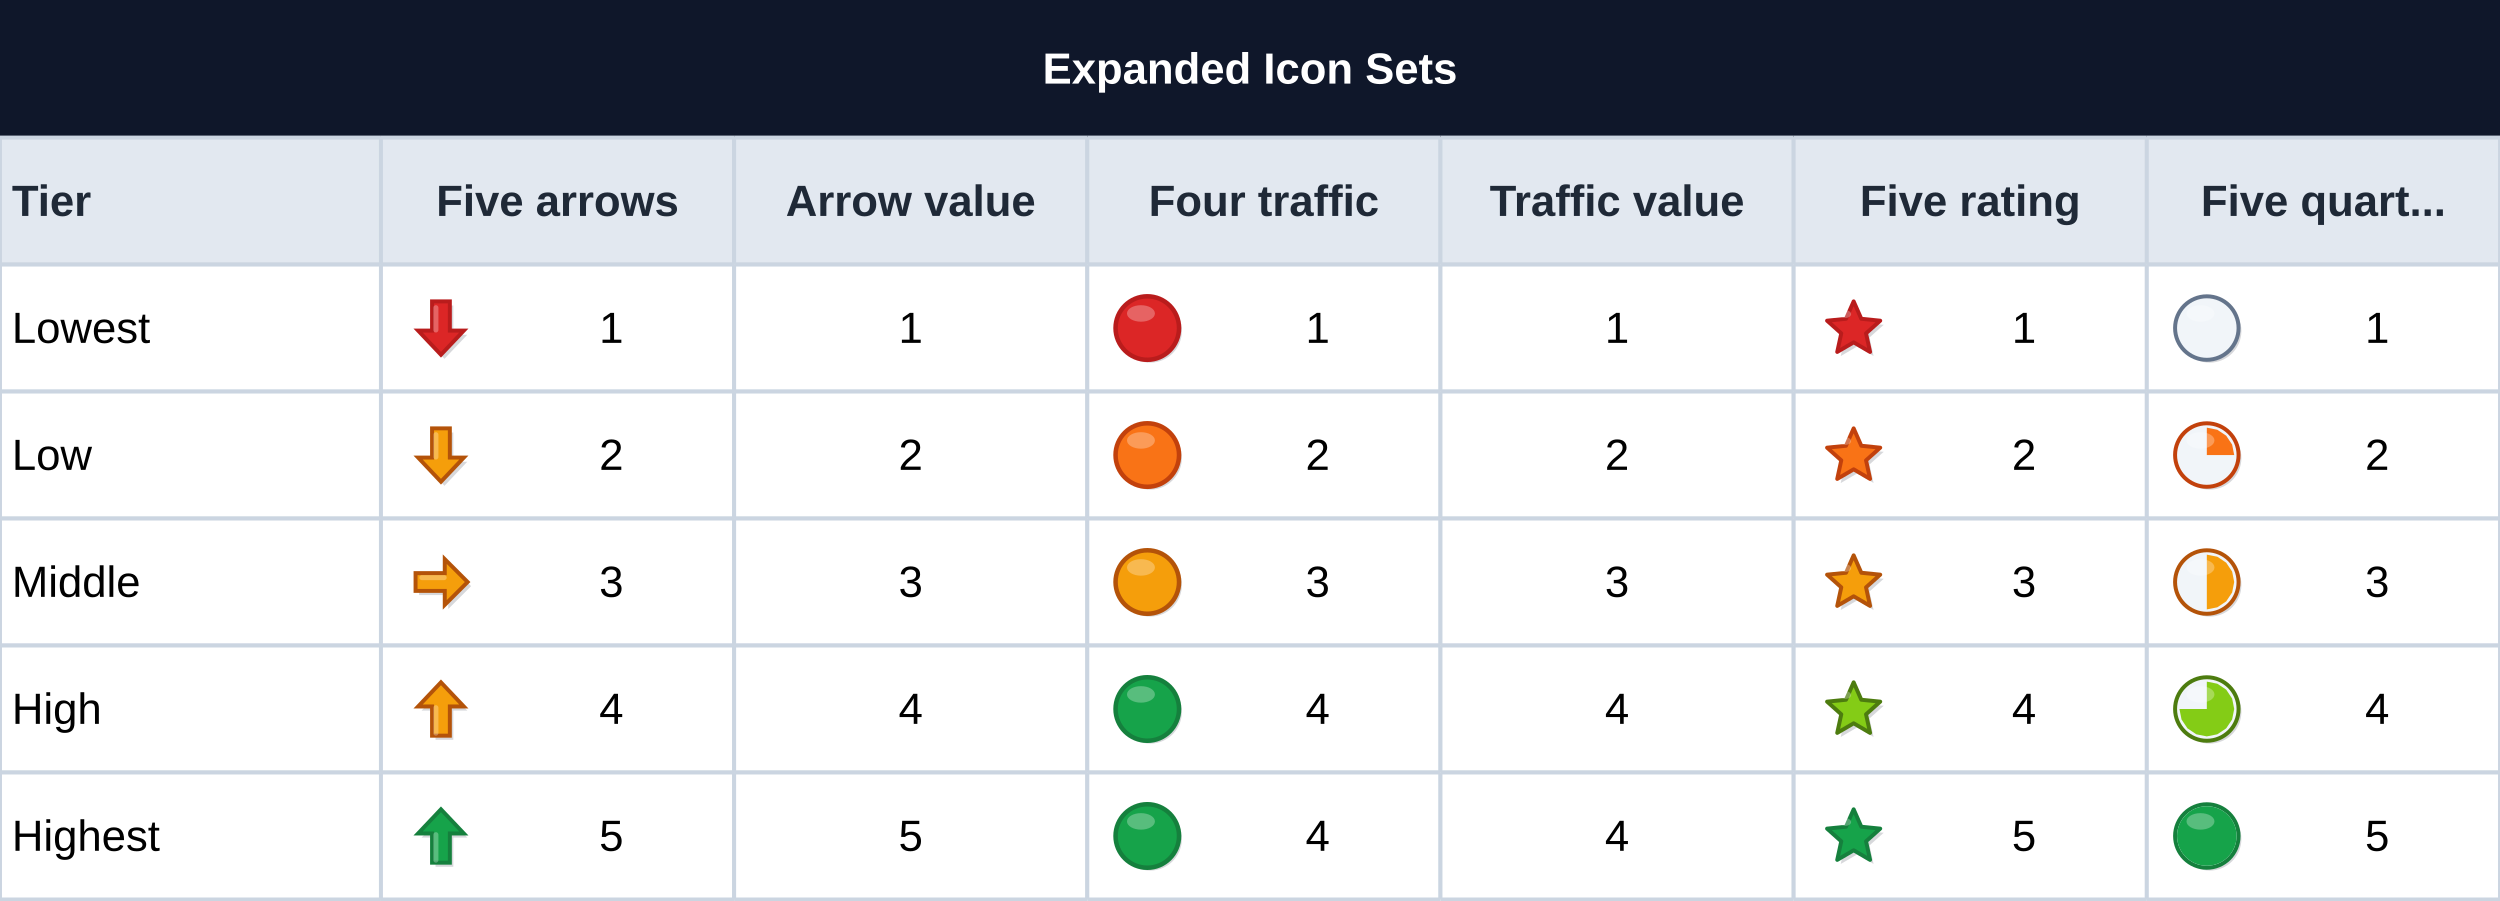
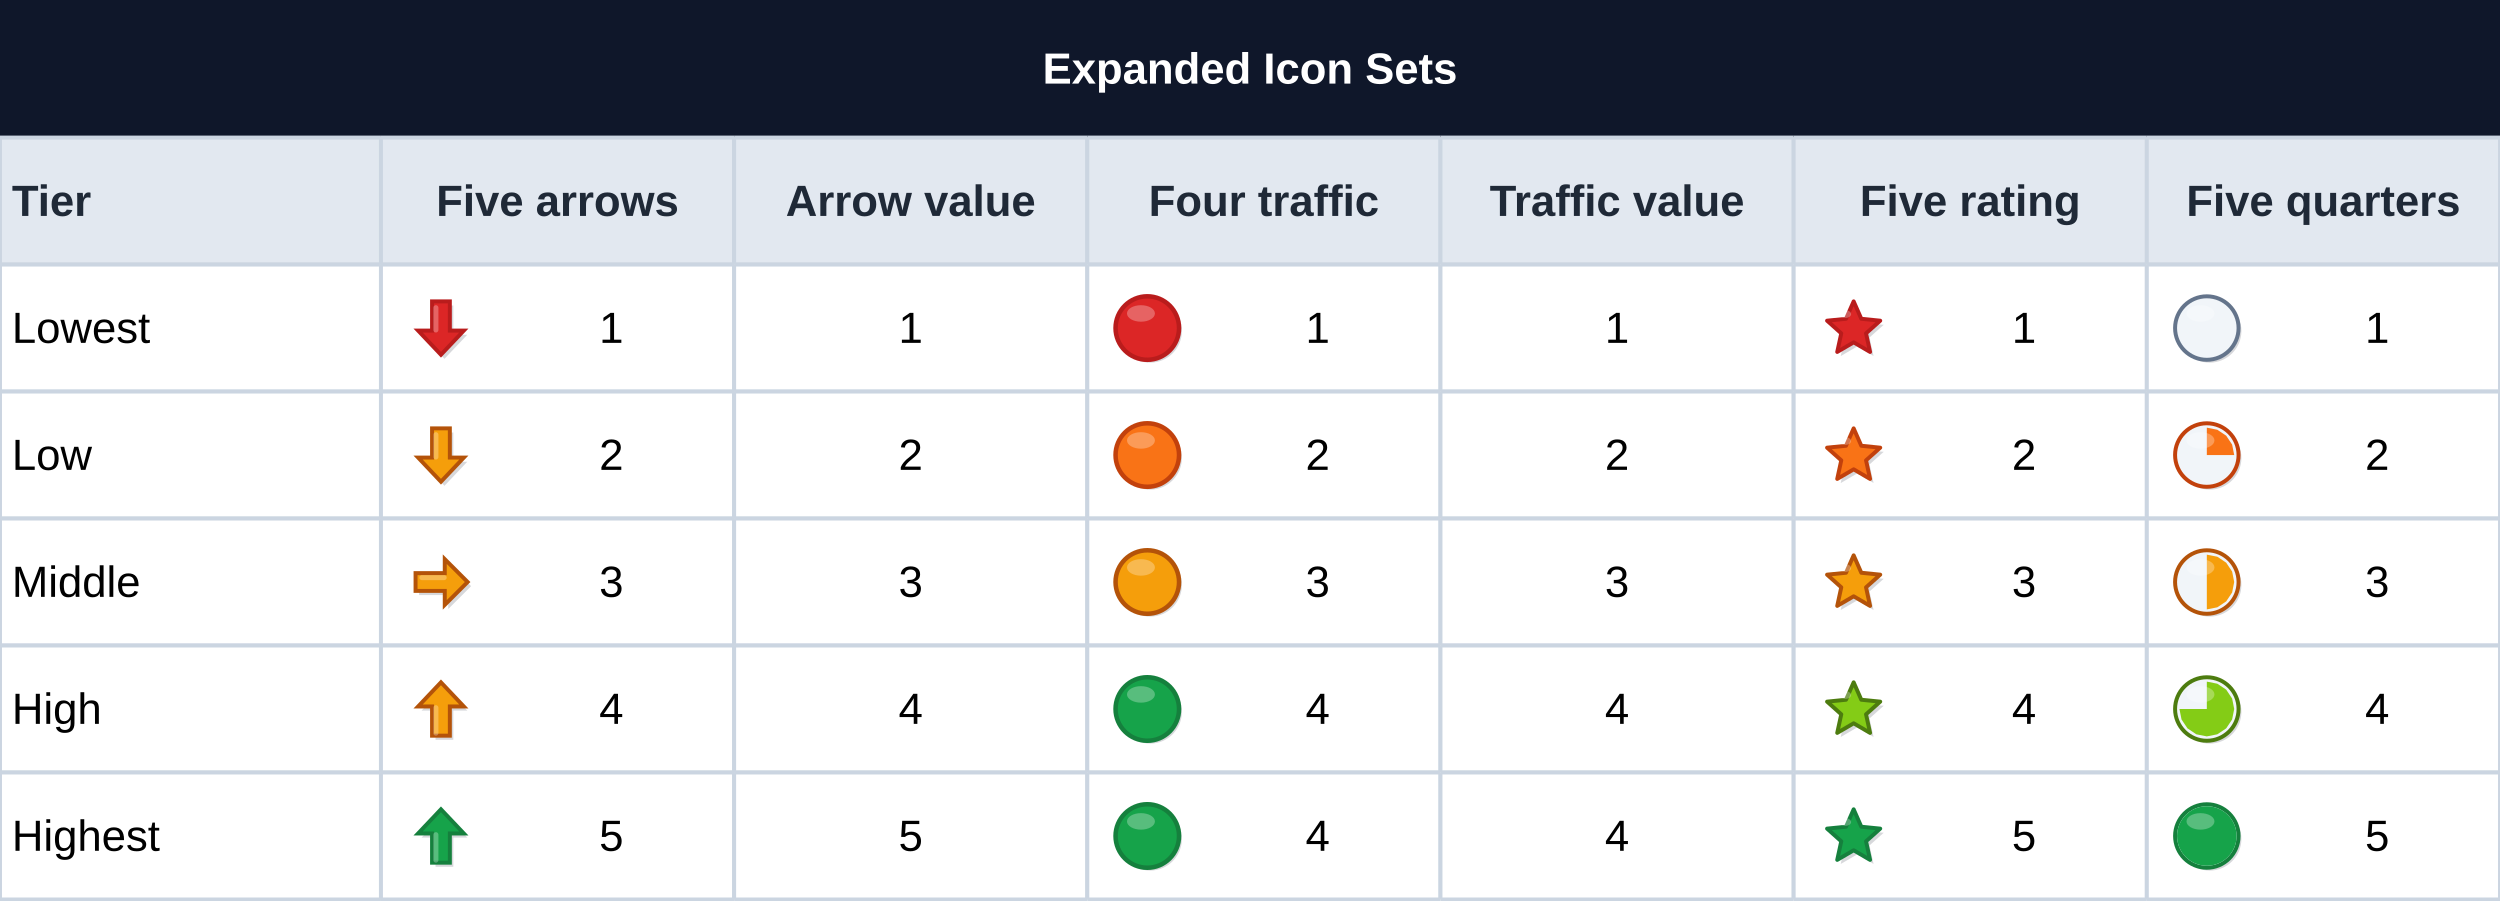
<svg xmlns="http://www.w3.org/2000/svg" width="1260" height="454" viewBox="0 0 1260 454">
  <rect x="0" y="0" width="1260" height="454" fill="#FFFFFF" />
  <rect x="0" y="0" width="1260" height="69.34" fill="#0F172A" />
  <rect x="0" y="69.34" width="192" height="64" fill="#E2E8F0" />
  <line x1="0" y1="69.34" x2="192" y2="69.34" stroke="#CBD5E1" stroke-width="2" />
  <line x1="192" y1="69.34" x2="192" y2="133.34" stroke="#CBD5E1" stroke-width="2" />
  <line x1="0" y1="133.34" x2="192" y2="133.34" stroke="#CBD5E1" stroke-width="2" />
  <line x1="0" y1="69.34" x2="0" y2="133.34" stroke="#CBD5E1" stroke-width="2" />
  <rect x="192" y="69.34" width="178" height="64" fill="#E2E8F0" />
  <line x1="192" y1="69.34" x2="370" y2="69.34" stroke="#CBD5E1" stroke-width="2" />
  <line x1="370" y1="69.34" x2="370" y2="133.34" stroke="#CBD5E1" stroke-width="2" />
  <line x1="192" y1="133.34" x2="370" y2="133.34" stroke="#CBD5E1" stroke-width="2" />
  <line x1="192" y1="69.34" x2="192" y2="133.34" stroke="#CBD5E1" stroke-width="2" />
  <rect x="370" y="69.34" width="178" height="64" fill="#E2E8F0" />
  <line x1="370" y1="69.34" x2="548" y2="69.34" stroke="#CBD5E1" stroke-width="2" />
  <line x1="548" y1="69.34" x2="548" y2="133.34" stroke="#CBD5E1" stroke-width="2" />
  <line x1="370" y1="133.34" x2="548" y2="133.34" stroke="#CBD5E1" stroke-width="2" />
  <line x1="370" y1="69.34" x2="370" y2="133.34" stroke="#CBD5E1" stroke-width="2" />
  <rect x="548" y="69.34" width="178" height="64" fill="#E2E8F0" />
  <line x1="548" y1="69.34" x2="726" y2="69.34" stroke="#CBD5E1" stroke-width="2" />
  <line x1="726" y1="69.34" x2="726" y2="133.34" stroke="#CBD5E1" stroke-width="2" />
  <line x1="548" y1="133.34" x2="726" y2="133.34" stroke="#CBD5E1" stroke-width="2" />
  <line x1="548" y1="69.34" x2="548" y2="133.34" stroke="#CBD5E1" stroke-width="2" />
  <rect x="726" y="69.34" width="178" height="64" fill="#E2E8F0" />
  <line x1="726" y1="69.34" x2="904" y2="69.34" stroke="#CBD5E1" stroke-width="2" />
  <line x1="904" y1="69.34" x2="904" y2="133.34" stroke="#CBD5E1" stroke-width="2" />
  <line x1="726" y1="133.34" x2="904" y2="133.34" stroke="#CBD5E1" stroke-width="2" />
  <line x1="726" y1="69.34" x2="726" y2="133.34" stroke="#CBD5E1" stroke-width="2" />
  <rect x="904" y="69.34" width="178" height="64" fill="#E2E8F0" />
  <line x1="904" y1="69.34" x2="1082" y2="69.34" stroke="#CBD5E1" stroke-width="2" />
  <line x1="1082" y1="69.34" x2="1082" y2="133.34" stroke="#CBD5E1" stroke-width="2" />
  <line x1="904" y1="133.34" x2="1082" y2="133.34" stroke="#CBD5E1" stroke-width="2" />
  <line x1="904" y1="69.34" x2="904" y2="133.34" stroke="#CBD5E1" stroke-width="2" />
  <rect x="1082" y="69.34" width="178" height="64" fill="#E2E8F0" />
  <line x1="1082" y1="69.34" x2="1260" y2="69.34" stroke="#CBD5E1" stroke-width="2" />
  <line x1="1260" y1="69.34" x2="1260" y2="133.34" stroke="#CBD5E1" stroke-width="2" />
  <line x1="1082" y1="133.34" x2="1260" y2="133.34" stroke="#CBD5E1" stroke-width="2" />
  <line x1="1082" y1="69.34" x2="1082" y2="133.34" stroke="#CBD5E1" stroke-width="2" />
  <rect x="0" y="133.34" width="192" height="64" fill="#FFFFFF" />
  <line x1="0" y1="133.34" x2="192" y2="133.34" stroke="#CBD5E1" stroke-width="2" />
  <line x1="192" y1="133.34" x2="192" y2="197.34" stroke="#CBD5E1" stroke-width="2" />
  <line x1="0" y1="197.34" x2="192" y2="197.34" stroke="#CBD5E1" stroke-width="2" />
  <line x1="0" y1="133.34" x2="0" y2="197.34" stroke="#CBD5E1" stroke-width="2" />
  <rect x="192" y="133.34" width="178" height="64" fill="#FFFFFF" />
  <line x1="192" y1="133.34" x2="370" y2="133.34" stroke="#CBD5E1" stroke-width="2" />
  <line x1="370" y1="133.34" x2="370" y2="197.34" stroke="#CBD5E1" stroke-width="2" />
  <line x1="192" y1="197.34" x2="370" y2="197.34" stroke="#CBD5E1" stroke-width="2" />
  <line x1="192" y1="133.34" x2="192" y2="197.34" stroke="#CBD5E1" stroke-width="2" />
  <rect x="370" y="133.34" width="178" height="64" fill="#FFFFFF" />
  <line x1="370" y1="133.34" x2="548" y2="133.34" stroke="#CBD5E1" stroke-width="2" />
  <line x1="548" y1="133.34" x2="548" y2="197.34" stroke="#CBD5E1" stroke-width="2" />
  <line x1="370" y1="197.34" x2="548" y2="197.34" stroke="#CBD5E1" stroke-width="2" />
  <line x1="370" y1="133.34" x2="370" y2="197.34" stroke="#CBD5E1" stroke-width="2" />
  <rect x="548" y="133.34" width="178" height="64" fill="#FFFFFF" />
  <line x1="548" y1="133.34" x2="726" y2="133.34" stroke="#CBD5E1" stroke-width="2" />
  <line x1="726" y1="133.34" x2="726" y2="197.34" stroke="#CBD5E1" stroke-width="2" />
  <line x1="548" y1="197.34" x2="726" y2="197.34" stroke="#CBD5E1" stroke-width="2" />
  <line x1="548" y1="133.34" x2="548" y2="197.34" stroke="#CBD5E1" stroke-width="2" />
  <rect x="726" y="133.34" width="178" height="64" fill="#FFFFFF" />
  <line x1="726" y1="133.34" x2="904" y2="133.34" stroke="#CBD5E1" stroke-width="2" />
  <line x1="904" y1="133.34" x2="904" y2="197.34" stroke="#CBD5E1" stroke-width="2" />
  <line x1="726" y1="197.34" x2="904" y2="197.34" stroke="#CBD5E1" stroke-width="2" />
  <line x1="726" y1="133.34" x2="726" y2="197.34" stroke="#CBD5E1" stroke-width="2" />
  <rect x="904" y="133.34" width="178" height="64" fill="#FFFFFF" />
  <line x1="904" y1="133.34" x2="1082" y2="133.34" stroke="#CBD5E1" stroke-width="2" />
  <line x1="1082" y1="133.34" x2="1082" y2="197.34" stroke="#CBD5E1" stroke-width="2" />
  <line x1="904" y1="197.34" x2="1082" y2="197.34" stroke="#CBD5E1" stroke-width="2" />
  <line x1="904" y1="133.34" x2="904" y2="197.34" stroke="#CBD5E1" stroke-width="2" />
  <rect x="1082" y="133.34" width="178" height="64" fill="#FFFFFF" />
  <line x1="1082" y1="133.34" x2="1260" y2="133.34" stroke="#CBD5E1" stroke-width="2" />
  <line x1="1260" y1="133.34" x2="1260" y2="197.34" stroke="#CBD5E1" stroke-width="2" />
  <line x1="1082" y1="197.34" x2="1260" y2="197.34" stroke="#CBD5E1" stroke-width="2" />
  <line x1="1082" y1="133.34" x2="1082" y2="197.34" stroke="#CBD5E1" stroke-width="2" />
  <rect x="0" y="197.34" width="192" height="64" fill="#FFFFFF" />
  <line x1="0" y1="197.34" x2="192" y2="197.34" stroke="#CBD5E1" stroke-width="2" />
  <line x1="192" y1="197.34" x2="192" y2="261.34" stroke="#CBD5E1" stroke-width="2" />
  <line x1="0" y1="261.34" x2="192" y2="261.34" stroke="#CBD5E1" stroke-width="2" />
  <line x1="0" y1="197.34" x2="0" y2="261.34" stroke="#CBD5E1" stroke-width="2" />
  <rect x="192" y="197.34" width="178" height="64" fill="#FFFFFF" />
  <line x1="192" y1="197.34" x2="370" y2="197.34" stroke="#CBD5E1" stroke-width="2" />
  <line x1="370" y1="197.34" x2="370" y2="261.34" stroke="#CBD5E1" stroke-width="2" />
  <line x1="192" y1="261.34" x2="370" y2="261.34" stroke="#CBD5E1" stroke-width="2" />
  <line x1="192" y1="197.34" x2="192" y2="261.34" stroke="#CBD5E1" stroke-width="2" />
  <rect x="370" y="197.34" width="178" height="64" fill="#FFFFFF" />
  <line x1="370" y1="197.34" x2="548" y2="197.34" stroke="#CBD5E1" stroke-width="2" />
  <line x1="548" y1="197.34" x2="548" y2="261.34" stroke="#CBD5E1" stroke-width="2" />
  <line x1="370" y1="261.34" x2="548" y2="261.34" stroke="#CBD5E1" stroke-width="2" />
  <line x1="370" y1="197.34" x2="370" y2="261.34" stroke="#CBD5E1" stroke-width="2" />
  <rect x="548" y="197.34" width="178" height="64" fill="#FFFFFF" />
  <line x1="548" y1="197.34" x2="726" y2="197.34" stroke="#CBD5E1" stroke-width="2" />
  <line x1="726" y1="197.34" x2="726" y2="261.34" stroke="#CBD5E1" stroke-width="2" />
  <line x1="548" y1="261.34" x2="726" y2="261.34" stroke="#CBD5E1" stroke-width="2" />
  <line x1="548" y1="197.34" x2="548" y2="261.34" stroke="#CBD5E1" stroke-width="2" />
  <rect x="726" y="197.34" width="178" height="64" fill="#FFFFFF" />
  <line x1="726" y1="197.34" x2="904" y2="197.34" stroke="#CBD5E1" stroke-width="2" />
  <line x1="904" y1="197.34" x2="904" y2="261.34" stroke="#CBD5E1" stroke-width="2" />
  <line x1="726" y1="261.34" x2="904" y2="261.34" stroke="#CBD5E1" stroke-width="2" />
  <line x1="726" y1="197.34" x2="726" y2="261.34" stroke="#CBD5E1" stroke-width="2" />
  <rect x="904" y="197.34" width="178" height="64" fill="#FFFFFF" />
  <line x1="904" y1="197.34" x2="1082" y2="197.34" stroke="#CBD5E1" stroke-width="2" />
  <line x1="1082" y1="197.34" x2="1082" y2="261.34" stroke="#CBD5E1" stroke-width="2" />
  <line x1="904" y1="261.34" x2="1082" y2="261.34" stroke="#CBD5E1" stroke-width="2" />
  <line x1="904" y1="197.34" x2="904" y2="261.34" stroke="#CBD5E1" stroke-width="2" />
  <rect x="1082" y="197.34" width="178" height="64" fill="#FFFFFF" />
  <line x1="1082" y1="197.34" x2="1260" y2="197.34" stroke="#CBD5E1" stroke-width="2" />
  <line x1="1260" y1="197.34" x2="1260" y2="261.34" stroke="#CBD5E1" stroke-width="2" />
  <line x1="1082" y1="261.34" x2="1260" y2="261.34" stroke="#CBD5E1" stroke-width="2" />
  <line x1="1082" y1="197.34" x2="1082" y2="261.34" stroke="#CBD5E1" stroke-width="2" />
  <rect x="0" y="261.34" width="192" height="64" fill="#FFFFFF" />
  <line x1="0" y1="261.34" x2="192" y2="261.34" stroke="#CBD5E1" stroke-width="2" />
  <line x1="192" y1="261.34" x2="192" y2="325.34" stroke="#CBD5E1" stroke-width="2" />
  <line x1="0" y1="325.34" x2="192" y2="325.34" stroke="#CBD5E1" stroke-width="2" />
  <line x1="0" y1="261.34" x2="0" y2="325.34" stroke="#CBD5E1" stroke-width="2" />
  <rect x="192" y="261.34" width="178" height="64" fill="#FFFFFF" />
  <line x1="192" y1="261.34" x2="370" y2="261.34" stroke="#CBD5E1" stroke-width="2" />
  <line x1="370" y1="261.34" x2="370" y2="325.34" stroke="#CBD5E1" stroke-width="2" />
  <line x1="192" y1="325.34" x2="370" y2="325.34" stroke="#CBD5E1" stroke-width="2" />
  <line x1="192" y1="261.34" x2="192" y2="325.34" stroke="#CBD5E1" stroke-width="2" />
  <rect x="370" y="261.34" width="178" height="64" fill="#FFFFFF" />
  <line x1="370" y1="261.34" x2="548" y2="261.34" stroke="#CBD5E1" stroke-width="2" />
  <line x1="548" y1="261.34" x2="548" y2="325.34" stroke="#CBD5E1" stroke-width="2" />
  <line x1="370" y1="325.34" x2="548" y2="325.34" stroke="#CBD5E1" stroke-width="2" />
  <line x1="370" y1="261.34" x2="370" y2="325.34" stroke="#CBD5E1" stroke-width="2" />
  <rect x="548" y="261.34" width="178" height="64" fill="#FFFFFF" />
  <line x1="548" y1="261.34" x2="726" y2="261.34" stroke="#CBD5E1" stroke-width="2" />
  <line x1="726" y1="261.34" x2="726" y2="325.34" stroke="#CBD5E1" stroke-width="2" />
  <line x1="548" y1="325.34" x2="726" y2="325.34" stroke="#CBD5E1" stroke-width="2" />
  <line x1="548" y1="261.34" x2="548" y2="325.34" stroke="#CBD5E1" stroke-width="2" />
  <rect x="726" y="261.34" width="178" height="64" fill="#FFFFFF" />
  <line x1="726" y1="261.34" x2="904" y2="261.34" stroke="#CBD5E1" stroke-width="2" />
  <line x1="904" y1="261.34" x2="904" y2="325.34" stroke="#CBD5E1" stroke-width="2" />
  <line x1="726" y1="325.34" x2="904" y2="325.34" stroke="#CBD5E1" stroke-width="2" />
  <line x1="726" y1="261.34" x2="726" y2="325.34" stroke="#CBD5E1" stroke-width="2" />
  <rect x="904" y="261.34" width="178" height="64" fill="#FFFFFF" />
  <line x1="904" y1="261.34" x2="1082" y2="261.34" stroke="#CBD5E1" stroke-width="2" />
  <line x1="1082" y1="261.34" x2="1082" y2="325.34" stroke="#CBD5E1" stroke-width="2" />
  <line x1="904" y1="325.34" x2="1082" y2="325.34" stroke="#CBD5E1" stroke-width="2" />
  <line x1="904" y1="261.34" x2="904" y2="325.34" stroke="#CBD5E1" stroke-width="2" />
  <rect x="1082" y="261.34" width="178" height="64" fill="#FFFFFF" />
  <line x1="1082" y1="261.34" x2="1260" y2="261.34" stroke="#CBD5E1" stroke-width="2" />
  <line x1="1260" y1="261.34" x2="1260" y2="325.34" stroke="#CBD5E1" stroke-width="2" />
  <line x1="1082" y1="325.34" x2="1260" y2="325.34" stroke="#CBD5E1" stroke-width="2" />
  <line x1="1082" y1="261.34" x2="1082" y2="325.34" stroke="#CBD5E1" stroke-width="2" />
  <rect x="0" y="325.34" width="192" height="64" fill="#FFFFFF" />
  <line x1="0" y1="325.34" x2="192" y2="325.34" stroke="#CBD5E1" stroke-width="2" />
  <line x1="192" y1="325.34" x2="192" y2="389.34" stroke="#CBD5E1" stroke-width="2" />
  <line x1="0" y1="389.34" x2="192" y2="389.34" stroke="#CBD5E1" stroke-width="2" />
  <line x1="0" y1="325.34" x2="0" y2="389.34" stroke="#CBD5E1" stroke-width="2" />
  <rect x="192" y="325.34" width="178" height="64" fill="#FFFFFF" />
  <line x1="192" y1="325.34" x2="370" y2="325.34" stroke="#CBD5E1" stroke-width="2" />
  <line x1="370" y1="325.34" x2="370" y2="389.34" stroke="#CBD5E1" stroke-width="2" />
  <line x1="192" y1="389.34" x2="370" y2="389.34" stroke="#CBD5E1" stroke-width="2" />
  <line x1="192" y1="325.34" x2="192" y2="389.34" stroke="#CBD5E1" stroke-width="2" />
  <rect x="370" y="325.34" width="178" height="64" fill="#FFFFFF" />
  <line x1="370" y1="325.34" x2="548" y2="325.34" stroke="#CBD5E1" stroke-width="2" />
  <line x1="548" y1="325.34" x2="548" y2="389.34" stroke="#CBD5E1" stroke-width="2" />
  <line x1="370" y1="389.34" x2="548" y2="389.34" stroke="#CBD5E1" stroke-width="2" />
  <line x1="370" y1="325.34" x2="370" y2="389.34" stroke="#CBD5E1" stroke-width="2" />
  <rect x="548" y="325.34" width="178" height="64" fill="#FFFFFF" />
  <line x1="548" y1="325.34" x2="726" y2="325.34" stroke="#CBD5E1" stroke-width="2" />
  <line x1="726" y1="325.34" x2="726" y2="389.34" stroke="#CBD5E1" stroke-width="2" />
  <line x1="548" y1="389.34" x2="726" y2="389.34" stroke="#CBD5E1" stroke-width="2" />
  <line x1="548" y1="325.34" x2="548" y2="389.34" stroke="#CBD5E1" stroke-width="2" />
  <rect x="726" y="325.34" width="178" height="64" fill="#FFFFFF" />
  <line x1="726" y1="325.34" x2="904" y2="325.34" stroke="#CBD5E1" stroke-width="2" />
  <line x1="904" y1="325.34" x2="904" y2="389.34" stroke="#CBD5E1" stroke-width="2" />
  <line x1="726" y1="389.34" x2="904" y2="389.34" stroke="#CBD5E1" stroke-width="2" />
  <line x1="726" y1="325.34" x2="726" y2="389.34" stroke="#CBD5E1" stroke-width="2" />
  <rect x="904" y="325.34" width="178" height="64" fill="#FFFFFF" />
  <line x1="904" y1="325.34" x2="1082" y2="325.34" stroke="#CBD5E1" stroke-width="2" />
  <line x1="1082" y1="325.34" x2="1082" y2="389.34" stroke="#CBD5E1" stroke-width="2" />
  <line x1="904" y1="389.34" x2="1082" y2="389.34" stroke="#CBD5E1" stroke-width="2" />
  <line x1="904" y1="325.34" x2="904" y2="389.34" stroke="#CBD5E1" stroke-width="2" />
  <rect x="1082" y="325.34" width="178" height="64" fill="#FFFFFF" />
  <line x1="1082" y1="325.34" x2="1260" y2="325.34" stroke="#CBD5E1" stroke-width="2" />
  <line x1="1260" y1="325.34" x2="1260" y2="389.34" stroke="#CBD5E1" stroke-width="2" />
  <line x1="1082" y1="389.34" x2="1260" y2="389.34" stroke="#CBD5E1" stroke-width="2" />
  <line x1="1082" y1="325.34" x2="1082" y2="389.34" stroke="#CBD5E1" stroke-width="2" />
  <rect x="0" y="389.34" width="192" height="64" fill="#FFFFFF" />
  <line x1="0" y1="389.34" x2="192" y2="389.34" stroke="#CBD5E1" stroke-width="2" />
  <line x1="192" y1="389.34" x2="192" y2="453.34" stroke="#CBD5E1" stroke-width="2" />
  <line x1="0" y1="453.34" x2="192" y2="453.34" stroke="#CBD5E1" stroke-width="2" />
  <line x1="0" y1="389.34" x2="0" y2="453.34" stroke="#CBD5E1" stroke-width="2" />
  <rect x="192" y="389.34" width="178" height="64" fill="#FFFFFF" />
  <line x1="192" y1="389.34" x2="370" y2="389.34" stroke="#CBD5E1" stroke-width="2" />
  <line x1="370" y1="389.34" x2="370" y2="453.34" stroke="#CBD5E1" stroke-width="2" />
  <line x1="192" y1="453.34" x2="370" y2="453.34" stroke="#CBD5E1" stroke-width="2" />
  <line x1="192" y1="389.34" x2="192" y2="453.34" stroke="#CBD5E1" stroke-width="2" />
  <rect x="370" y="389.34" width="178" height="64" fill="#FFFFFF" />
  <line x1="370" y1="389.34" x2="548" y2="389.34" stroke="#CBD5E1" stroke-width="2" />
  <line x1="548" y1="389.34" x2="548" y2="453.34" stroke="#CBD5E1" stroke-width="2" />
  <line x1="370" y1="453.34" x2="548" y2="453.34" stroke="#CBD5E1" stroke-width="2" />
  <line x1="370" y1="389.34" x2="370" y2="453.34" stroke="#CBD5E1" stroke-width="2" />
  <rect x="548" y="389.34" width="178" height="64" fill="#FFFFFF" />
  <line x1="548" y1="389.34" x2="726" y2="389.34" stroke="#CBD5E1" stroke-width="2" />
  <line x1="726" y1="389.34" x2="726" y2="453.34" stroke="#CBD5E1" stroke-width="2" />
  <line x1="548" y1="453.34" x2="726" y2="453.34" stroke="#CBD5E1" stroke-width="2" />
  <line x1="548" y1="389.34" x2="548" y2="453.34" stroke="#CBD5E1" stroke-width="2" />
  <rect x="726" y="389.34" width="178" height="64" fill="#FFFFFF" />
  <line x1="726" y1="389.34" x2="904" y2="389.34" stroke="#CBD5E1" stroke-width="2" />
  <line x1="904" y1="389.34" x2="904" y2="453.34" stroke="#CBD5E1" stroke-width="2" />
  <line x1="726" y1="453.34" x2="904" y2="453.34" stroke="#CBD5E1" stroke-width="2" />
  <line x1="726" y1="389.34" x2="726" y2="453.34" stroke="#CBD5E1" stroke-width="2" />
  <rect x="904" y="389.34" width="178" height="64" fill="#FFFFFF" />
  <line x1="904" y1="389.34" x2="1082" y2="389.34" stroke="#CBD5E1" stroke-width="2" />
  <line x1="1082" y1="389.34" x2="1082" y2="453.34" stroke="#CBD5E1" stroke-width="2" />
  <line x1="904" y1="453.34" x2="1082" y2="453.34" stroke="#CBD5E1" stroke-width="2" />
  <line x1="904" y1="389.34" x2="904" y2="453.34" stroke="#CBD5E1" stroke-width="2" />
  <rect x="1082" y="389.34" width="178" height="64" fill="#FFFFFF" />
  <line x1="1082" y1="389.34" x2="1260" y2="389.34" stroke="#CBD5E1" stroke-width="2" />
  <line x1="1260" y1="389.34" x2="1260" y2="453.34" stroke="#CBD5E1" stroke-width="2" />
  <line x1="1082" y1="453.34" x2="1260" y2="453.34" stroke="#CBD5E1" stroke-width="2" />
  <line x1="1082" y1="389.34" x2="1082" y2="453.34" stroke="#CBD5E1" stroke-width="2" />
  <clipPath id="xl-text-1-1">
    <rect x="0" y="0" width="1260" height="69.34" />
  </clipPath>
  <g clip-path="url(#xl-text-1-1)">
    <text x="630" y="42.15" fill="#FFFFFF" font-family="Calibri, Arial, sans-serif" font-size="22" text-anchor="middle" font-weight="700">Expanded Icon Sets</text>
  </g>
  <clipPath id="xl-text-2-1">
    <rect x="0" y="69.34" width="192" height="64" />
  </clipPath>
  <g clip-path="url(#xl-text-2-1)">
    <text x="6" y="108.82" fill="#1F2937" font-family="Calibri, Arial, sans-serif" font-size="22" text-anchor="start" font-weight="700">Tier</text>
  </g>
  <clipPath id="xl-text-2-2">
    <rect x="192" y="69.34" width="178" height="64" />
  </clipPath>
  <g clip-path="url(#xl-text-2-2)">
    <text x="281" y="108.82" fill="#1F2937" font-family="Calibri, Arial, sans-serif" font-size="22" text-anchor="middle" font-weight="700">Five arrows</text>
  </g>
  <clipPath id="xl-text-2-3">
    <rect x="370" y="69.34" width="178" height="64" />
  </clipPath>
  <g clip-path="url(#xl-text-2-3)">
    <text x="459" y="108.82" fill="#1F2937" font-family="Calibri, Arial, sans-serif" font-size="22" text-anchor="middle" font-weight="700">Arrow value</text>
  </g>
  <clipPath id="xl-text-2-4">
    <rect x="548" y="69.34" width="178" height="64" />
  </clipPath>
  <g clip-path="url(#xl-text-2-4)">
    <text x="637" y="108.82" fill="#1F2937" font-family="Calibri, Arial, sans-serif" font-size="22" text-anchor="middle" font-weight="700">Four traffic</text>
  </g>
  <clipPath id="xl-text-2-5">
    <rect x="726" y="69.34" width="178" height="64" />
  </clipPath>
  <g clip-path="url(#xl-text-2-5)">
    <text x="815" y="108.82" fill="#1F2937" font-family="Calibri, Arial, sans-serif" font-size="22" text-anchor="middle" font-weight="700">Traffic value</text>
  </g>
  <clipPath id="xl-text-2-6">
    <rect x="904" y="69.34" width="178" height="64" />
  </clipPath>
  <g clip-path="url(#xl-text-2-6)">
    <text x="993" y="108.82" fill="#1F2937" font-family="Calibri, Arial, sans-serif" font-size="22" text-anchor="middle" font-weight="700">Five rating</text>
  </g>
  <clipPath id="xl-text-2-7">
    <rect x="1082" y="69.34" width="178" height="64" />
  </clipPath>
  <g clip-path="url(#xl-text-2-7)">
-     <text x="1171" y="108.82" fill="#1F2937" font-family="Calibri, Arial, sans-serif" font-size="22" text-anchor="middle" font-weight="700">Five quart...</text>
+     <text x="1171" y="108.82" fill="#1F2937" font-family="Calibri, Arial, sans-serif" font-size="22" text-anchor="middle" font-weight="700">Five quarters</text>
  </g>
  <clipPath id="xl-text-3-1">
    <rect x="0" y="133.34" width="192" height="64" />
  </clipPath>
  <g clip-path="url(#xl-text-3-1)">
    <text x="6" y="172.82" fill="#000000" font-family="Calibri, Arial, sans-serif" font-size="22" text-anchor="start">Lowest</text>
  </g>
  <clipPath id="xl-text-3-2">
    <rect x="246.24" y="133.34" width="123.76" height="64" />
  </clipPath>
  <g clip-path="url(#xl-text-3-2)">
    <text x="308.12" y="172.82" fill="#000000" font-family="Calibri, Arial, sans-serif" font-size="22" text-anchor="middle">1</text>
  </g>
  <clipPath id="xl-text-3-3">
    <rect x="370" y="133.34" width="178" height="64" />
  </clipPath>
  <g clip-path="url(#xl-text-3-3)">
    <text x="459" y="172.82" fill="#000000" font-family="Calibri, Arial, sans-serif" font-size="22" text-anchor="middle">1</text>
  </g>
  <clipPath id="xl-text-3-4">
    <rect x="602.24" y="133.34" width="123.76" height="64" />
  </clipPath>
  <g clip-path="url(#xl-text-3-4)">
    <text x="664.12" y="172.82" fill="#000000" font-family="Calibri, Arial, sans-serif" font-size="22" text-anchor="middle">1</text>
  </g>
  <clipPath id="xl-text-3-5">
    <rect x="726" y="133.34" width="178" height="64" />
  </clipPath>
  <g clip-path="url(#xl-text-3-5)">
    <text x="815" y="172.82" fill="#000000" font-family="Calibri, Arial, sans-serif" font-size="22" text-anchor="middle">1</text>
  </g>
  <clipPath id="xl-text-3-6">
    <rect x="958.24" y="133.34" width="123.76" height="64" />
  </clipPath>
  <g clip-path="url(#xl-text-3-6)">
    <text x="1020.12" y="172.82" fill="#000000" font-family="Calibri, Arial, sans-serif" font-size="22" text-anchor="middle">1</text>
  </g>
  <clipPath id="xl-text-3-7">
    <rect x="1136.24" y="133.34" width="123.76" height="64" />
  </clipPath>
  <g clip-path="url(#xl-text-3-7)">
    <text x="1198.12" y="172.82" fill="#000000" font-family="Calibri, Arial, sans-serif" font-size="22" text-anchor="middle">1</text>
  </g>
  <clipPath id="xl-text-4-1">
    <rect x="0" y="197.34" width="192" height="64" />
  </clipPath>
  <g clip-path="url(#xl-text-4-1)">
    <text x="6" y="236.82" fill="#000000" font-family="Calibri, Arial, sans-serif" font-size="22" text-anchor="start">Low</text>
  </g>
  <clipPath id="xl-text-4-2">
    <rect x="246.24" y="197.34" width="123.76" height="64" />
  </clipPath>
  <g clip-path="url(#xl-text-4-2)">
    <text x="308.12" y="236.82" fill="#000000" font-family="Calibri, Arial, sans-serif" font-size="22" text-anchor="middle">2</text>
  </g>
  <clipPath id="xl-text-4-3">
    <rect x="370" y="197.34" width="178" height="64" />
  </clipPath>
  <g clip-path="url(#xl-text-4-3)">
    <text x="459" y="236.82" fill="#000000" font-family="Calibri, Arial, sans-serif" font-size="22" text-anchor="middle">2</text>
  </g>
  <clipPath id="xl-text-4-4">
    <rect x="602.24" y="197.34" width="123.76" height="64" />
  </clipPath>
  <g clip-path="url(#xl-text-4-4)">
    <text x="664.12" y="236.82" fill="#000000" font-family="Calibri, Arial, sans-serif" font-size="22" text-anchor="middle">2</text>
  </g>
  <clipPath id="xl-text-4-5">
    <rect x="726" y="197.34" width="178" height="64" />
  </clipPath>
  <g clip-path="url(#xl-text-4-5)">
    <text x="815" y="236.82" fill="#000000" font-family="Calibri, Arial, sans-serif" font-size="22" text-anchor="middle">2</text>
  </g>
  <clipPath id="xl-text-4-6">
    <rect x="958.24" y="197.34" width="123.76" height="64" />
  </clipPath>
  <g clip-path="url(#xl-text-4-6)">
    <text x="1020.12" y="236.82" fill="#000000" font-family="Calibri, Arial, sans-serif" font-size="22" text-anchor="middle">2</text>
  </g>
  <clipPath id="xl-text-4-7">
    <rect x="1136.24" y="197.34" width="123.76" height="64" />
  </clipPath>
  <g clip-path="url(#xl-text-4-7)">
    <text x="1198.12" y="236.82" fill="#000000" font-family="Calibri, Arial, sans-serif" font-size="22" text-anchor="middle">2</text>
  </g>
  <clipPath id="xl-text-5-1">
    <rect x="0" y="261.34" width="192" height="64" />
  </clipPath>
  <g clip-path="url(#xl-text-5-1)">
    <text x="6" y="300.82" fill="#000000" font-family="Calibri, Arial, sans-serif" font-size="22" text-anchor="start">Middle</text>
  </g>
  <clipPath id="xl-text-5-2">
    <rect x="246.24" y="261.34" width="123.76" height="64" />
  </clipPath>
  <g clip-path="url(#xl-text-5-2)">
    <text x="308.12" y="300.82" fill="#000000" font-family="Calibri, Arial, sans-serif" font-size="22" text-anchor="middle">3</text>
  </g>
  <clipPath id="xl-text-5-3">
    <rect x="370" y="261.34" width="178" height="64" />
  </clipPath>
  <g clip-path="url(#xl-text-5-3)">
    <text x="459" y="300.82" fill="#000000" font-family="Calibri, Arial, sans-serif" font-size="22" text-anchor="middle">3</text>
  </g>
  <clipPath id="xl-text-5-4">
    <rect x="602.24" y="261.34" width="123.76" height="64" />
  </clipPath>
  <g clip-path="url(#xl-text-5-4)">
    <text x="664.12" y="300.82" fill="#000000" font-family="Calibri, Arial, sans-serif" font-size="22" text-anchor="middle">3</text>
  </g>
  <clipPath id="xl-text-5-5">
    <rect x="726" y="261.34" width="178" height="64" />
  </clipPath>
  <g clip-path="url(#xl-text-5-5)">
    <text x="815" y="300.82" fill="#000000" font-family="Calibri, Arial, sans-serif" font-size="22" text-anchor="middle">3</text>
  </g>
  <clipPath id="xl-text-5-6">
    <rect x="958.24" y="261.34" width="123.76" height="64" />
  </clipPath>
  <g clip-path="url(#xl-text-5-6)">
    <text x="1020.12" y="300.82" fill="#000000" font-family="Calibri, Arial, sans-serif" font-size="22" text-anchor="middle">3</text>
  </g>
  <clipPath id="xl-text-5-7">
    <rect x="1136.24" y="261.34" width="123.76" height="64" />
  </clipPath>
  <g clip-path="url(#xl-text-5-7)">
    <text x="1198.12" y="300.82" fill="#000000" font-family="Calibri, Arial, sans-serif" font-size="22" text-anchor="middle">3</text>
  </g>
  <clipPath id="xl-text-6-1">
    <rect x="0" y="325.34" width="192" height="64" />
  </clipPath>
  <g clip-path="url(#xl-text-6-1)">
    <text x="6" y="364.82" fill="#000000" font-family="Calibri, Arial, sans-serif" font-size="22" text-anchor="start">High</text>
  </g>
  <clipPath id="xl-text-6-2">
    <rect x="246.24" y="325.34" width="123.76" height="64" />
  </clipPath>
  <g clip-path="url(#xl-text-6-2)">
    <text x="308.12" y="364.82" fill="#000000" font-family="Calibri, Arial, sans-serif" font-size="22" text-anchor="middle">4</text>
  </g>
  <clipPath id="xl-text-6-3">
    <rect x="370" y="325.34" width="178" height="64" />
  </clipPath>
  <g clip-path="url(#xl-text-6-3)">
    <text x="459" y="364.82" fill="#000000" font-family="Calibri, Arial, sans-serif" font-size="22" text-anchor="middle">4</text>
  </g>
  <clipPath id="xl-text-6-4">
    <rect x="602.24" y="325.34" width="123.76" height="64" />
  </clipPath>
  <g clip-path="url(#xl-text-6-4)">
    <text x="664.12" y="364.82" fill="#000000" font-family="Calibri, Arial, sans-serif" font-size="22" text-anchor="middle">4</text>
  </g>
  <clipPath id="xl-text-6-5">
    <rect x="726" y="325.34" width="178" height="64" />
  </clipPath>
  <g clip-path="url(#xl-text-6-5)">
    <text x="815" y="364.82" fill="#000000" font-family="Calibri, Arial, sans-serif" font-size="22" text-anchor="middle">4</text>
  </g>
  <clipPath id="xl-text-6-6">
    <rect x="958.24" y="325.34" width="123.76" height="64" />
  </clipPath>
  <g clip-path="url(#xl-text-6-6)">
    <text x="1020.12" y="364.82" fill="#000000" font-family="Calibri, Arial, sans-serif" font-size="22" text-anchor="middle">4</text>
  </g>
  <clipPath id="xl-text-6-7">
    <rect x="1136.24" y="325.34" width="123.76" height="64" />
  </clipPath>
  <g clip-path="url(#xl-text-6-7)">
    <text x="1198.12" y="364.82" fill="#000000" font-family="Calibri, Arial, sans-serif" font-size="22" text-anchor="middle">4</text>
  </g>
  <clipPath id="xl-text-7-1">
    <rect x="0" y="389.34" width="192" height="64" />
  </clipPath>
  <g clip-path="url(#xl-text-7-1)">
    <text x="6" y="428.82" fill="#000000" font-family="Calibri, Arial, sans-serif" font-size="22" text-anchor="start">Highest</text>
  </g>
  <clipPath id="xl-text-7-2">
    <rect x="246.24" y="389.34" width="123.76" height="64" />
  </clipPath>
  <g clip-path="url(#xl-text-7-2)">
    <text x="308.12" y="428.82" fill="#000000" font-family="Calibri, Arial, sans-serif" font-size="22" text-anchor="middle">5</text>
  </g>
  <clipPath id="xl-text-7-3">
    <rect x="370" y="389.34" width="178" height="64" />
  </clipPath>
  <g clip-path="url(#xl-text-7-3)">
    <text x="459" y="428.82" fill="#000000" font-family="Calibri, Arial, sans-serif" font-size="22" text-anchor="middle">5</text>
  </g>
  <clipPath id="xl-text-7-4">
    <rect x="602.24" y="389.34" width="123.76" height="64" />
  </clipPath>
  <g clip-path="url(#xl-text-7-4)">
    <text x="664.12" y="428.82" fill="#000000" font-family="Calibri, Arial, sans-serif" font-size="22" text-anchor="middle">4</text>
  </g>
  <clipPath id="xl-text-7-5">
    <rect x="726" y="389.34" width="178" height="64" />
  </clipPath>
  <g clip-path="url(#xl-text-7-5)">
    <text x="815" y="428.82" fill="#000000" font-family="Calibri, Arial, sans-serif" font-size="22" text-anchor="middle">4</text>
  </g>
  <clipPath id="xl-text-7-6">
    <rect x="958.24" y="389.34" width="123.76" height="64" />
  </clipPath>
  <g clip-path="url(#xl-text-7-6)">
    <text x="1020.12" y="428.82" fill="#000000" font-family="Calibri, Arial, sans-serif" font-size="22" text-anchor="middle">5</text>
  </g>
  <clipPath id="xl-text-7-7">
    <rect x="1136.24" y="389.34" width="123.76" height="64" />
  </clipPath>
  <g clip-path="url(#xl-text-7-7)">
    <text x="1198.12" y="428.82" fill="#000000" font-family="Calibri, Arial, sans-serif" font-size="22" text-anchor="middle">5</text>
  </g>
  <path d="M 219.52 153.98 L 228.48 153.98 L 228.48 168.7 L 235.52 168.7 L 224 180.86 L 212.48 168.7 L 219.52 168.7 Z" fill="#0F172A" fill-opacity="0.165" />
  <path d="M 217.76 151.9 L 226.72 151.9 L 226.72 166.62 L 233.76 166.62 L 222.24 178.78 L 210.72 166.62 L 217.76 166.62 Z" fill="#DC2626" stroke="#B91C1C" stroke-width="2" />
  <line x1="219.68" y1="155.1" x2="219.68" y2="166.3" stroke="#FFFFFF" stroke-opacity="0.282" stroke-width="2.56" stroke-linecap="round" />
  <path d="M 219.52 217.98 L 228.48 217.98 L 228.48 232.7 L 235.52 232.7 L 224 244.86 L 212.48 232.7 L 219.52 232.7 Z" fill="#0F172A" fill-opacity="0.165" />
  <path d="M 217.76 215.9 L 226.72 215.9 L 226.72 230.62 L 233.76 230.62 L 222.24 242.78 L 210.72 230.62 L 217.76 230.62 Z" fill="#F59E0B" stroke="#B45309" stroke-width="2" />
  <line x1="219.68" y1="219.1" x2="219.68" y2="230.3" stroke="#FFFFFF" stroke-opacity="0.282" stroke-width="2.56" stroke-linecap="round" />
  <path d="M 211.2 290.94 L 225.92 290.94 L 225.92 283.9 L 237.44 295.42 L 225.92 306.94 L 225.92 299.9 L 211.2 299.9 Z" fill="#0F172A" fill-opacity="0.165" />
  <path d="M 209.44 288.86 L 224.16 288.86 L 224.16 281.82 L 235.68 293.34 L 224.16 304.86 L 224.16 297.82 L 209.44 297.82 Z" fill="#F59E0B" stroke="#B45309" stroke-width="2" />
  <line x1="212.64" y1="291.1" x2="223.84" y2="291.1" stroke="#FFFFFF" stroke-opacity="0.282" stroke-width="2.56" stroke-linecap="round" />
  <path d="M 219.52 372.86 L 228.48 372.86 L 228.48 358.14 L 235.52 358.14 L 224 345.98 L 212.48 358.14 L 219.52 358.14 Z" fill="#0F172A" fill-opacity="0.165" />
  <path d="M 217.76 370.78 L 226.72 370.78 L 226.72 356.06 L 233.76 356.06 L 222.24 343.9 L 210.72 356.06 L 217.76 356.06 Z" fill="#F59E0B" stroke="#B45309" stroke-width="2" />
  <line x1="219.68" y1="369.5" x2="219.68" y2="356.7" stroke="#FFFFFF" stroke-opacity="0.282" stroke-width="2.56" stroke-linecap="round" />
  <path d="M 219.52 436.86 L 228.48 436.86 L 228.48 422.14 L 235.52 422.14 L 224 409.98 L 212.48 422.14 L 219.52 422.14 Z" fill="#0F172A" fill-opacity="0.165" />
  <path d="M 217.76 434.78 L 226.72 434.78 L 226.72 420.06 L 233.76 420.06 L 222.24 407.9 L 210.72 420.06 L 217.76 420.06 Z" fill="#16A34A" stroke="#15803D" stroke-width="2" />
  <line x1="219.68" y1="433.5" x2="219.68" y2="420.7" stroke="#FFFFFF" stroke-opacity="0.282" stroke-width="2.56" stroke-linecap="round" />
  <circle cx="579.68" cy="166.78" r="16" fill="#0F172A" fill-opacity="0.165" />
  <circle cx="578.24" cy="165.34" r="16" fill="#DC2626" stroke="#B91C1C" stroke-width="2.286" />
  <ellipse cx="575.04" cy="157.98" rx="7.04" ry="4.16" fill="#FFFFFF" fill-opacity="0.282" />
  <circle cx="579.68" cy="230.78" r="16" fill="#0F172A" fill-opacity="0.165" />
  <circle cx="578.24" cy="229.34" r="16" fill="#F97316" stroke="#C2410C" stroke-width="2.286" />
  <ellipse cx="575.04" cy="221.98" rx="7.04" ry="4.16" fill="#FFFFFF" fill-opacity="0.282" />
  <circle cx="579.68" cy="294.78" r="16" fill="#0F172A" fill-opacity="0.165" />
  <circle cx="578.24" cy="293.34" r="16" fill="#F59E0B" stroke="#B45309" stroke-width="2.286" />
  <ellipse cx="575.04" cy="285.98" rx="7.04" ry="4.16" fill="#FFFFFF" fill-opacity="0.282" />
  <circle cx="579.68" cy="358.78" r="16" fill="#0F172A" fill-opacity="0.165" />
  <circle cx="578.24" cy="357.34" r="16" fill="#16A34A" stroke="#15803D" stroke-width="2.286" />
  <ellipse cx="575.04" cy="349.98" rx="7.04" ry="4.16" fill="#FFFFFF" fill-opacity="0.282" />
  <circle cx="579.68" cy="422.78" r="16" fill="#0F172A" fill-opacity="0.165" />
  <circle cx="578.24" cy="421.34" r="16" fill="#16A34A" stroke="#15803D" stroke-width="2.286" />
  <ellipse cx="575.04" cy="413.98" rx="7.04" ry="4.16" fill="#FFFFFF" fill-opacity="0.282" />
  <polygon points="936,153.98 939.856,162.753 949.391,163.709 942.239,170.087 944.276,179.451 936,174.62 927.724,179.451 929.761,170.087 922.609,163.709 932.144,162.753" fill="#0F172A" fill-opacity="0.165" />
  <polygon points="934.24,151.9 938.096,160.673 947.631,161.629 940.479,168.007 942.516,177.371 934.24,172.54 925.964,177.371 928.001,168.007 920.849,161.629 930.384,160.673" fill="#DC2626" stroke="#B91C1C" stroke-width="2" stroke-linejoin="round" />
  <ellipse cx="930.08" cy="158.3" rx="2.88" ry="1.92" fill="#FFFFFF" fill-opacity="0.282" />
  <polygon points="936,217.98 939.856,226.753 949.391,227.709 942.239,234.087 944.276,243.451 936,238.62 927.724,243.451 929.761,234.087 922.609,227.709 932.144,226.753" fill="#0F172A" fill-opacity="0.165" />
  <polygon points="934.24,215.9 938.096,224.673 947.631,225.629 940.479,232.007 942.516,241.371 934.24,236.54 925.964,241.371 928.001,232.007 920.849,225.629 930.384,224.673" fill="#F97316" stroke="#C2410C" stroke-width="2" stroke-linejoin="round" />
  <ellipse cx="930.08" cy="222.3" rx="2.88" ry="1.92" fill="#FFFFFF" fill-opacity="0.282" />
  <polygon points="936,281.98 939.856,290.753 949.391,291.709 942.239,298.087 944.276,307.451 936,302.62 927.724,307.451 929.761,298.087 922.609,291.709 932.144,290.753" fill="#0F172A" fill-opacity="0.165" />
  <polygon points="934.24,279.9 938.096,288.673 947.631,289.629 940.479,296.007 942.516,305.371 934.24,300.54 925.964,305.371 928.001,296.007 920.849,289.629 930.384,288.673" fill="#F59E0B" stroke="#B45309" stroke-width="2" stroke-linejoin="round" />
  <ellipse cx="930.08" cy="286.3" rx="2.88" ry="1.92" fill="#FFFFFF" fill-opacity="0.282" />
  <polygon points="936,345.98 939.856,354.753 949.391,355.709 942.239,362.087 944.276,371.451 936,366.62 927.724,371.451 929.761,362.087 922.609,355.709 932.144,354.753" fill="#0F172A" fill-opacity="0.165" />
  <polygon points="934.24,343.9 938.096,352.673 947.631,353.629 940.479,360.007 942.516,369.371 934.24,364.54 925.964,369.371 928.001,360.007 920.849,353.629 930.384,352.673" fill="#84CC16" stroke="#4D7C0F" stroke-width="2" stroke-linejoin="round" />
  <ellipse cx="930.08" cy="350.3" rx="2.88" ry="1.92" fill="#FFFFFF" fill-opacity="0.282" />
  <polygon points="936,409.98 939.856,418.753 949.391,419.709 942.239,426.087 944.276,435.451 936,430.62 927.724,435.451 929.761,426.087 922.609,419.709 932.144,418.753" fill="#0F172A" fill-opacity="0.165" />
  <polygon points="934.24,407.9 938.096,416.673 947.631,417.629 940.479,424.007 942.516,433.371 934.24,428.54 925.964,433.371 928.001,424.007 920.849,417.629 930.384,416.673" fill="#16A34A" stroke="#15803D" stroke-width="2" stroke-linejoin="round" />
  <ellipse cx="930.08" cy="414.3" rx="2.88" ry="1.92" fill="#FFFFFF" fill-opacity="0.282" />
  <circle cx="1113.68" cy="166.78" r="16" fill="#0F172A" fill-opacity="0.165" />
  <circle cx="1112.24" cy="165.34" r="16" fill="#F1F5F9" stroke="#64748B" stroke-width="2" />
  <ellipse cx="1109.04" cy="157.98" rx="7.04" ry="4.16" fill="#FFFFFF" fill-opacity="0.282" />
  <circle cx="1113.68" cy="230.78" r="16" fill="#0F172A" fill-opacity="0.165" />
  <circle cx="1112.24" cy="229.34" r="16" fill="#F1F5F9" stroke="#C2410C" stroke-width="2" />
  <polygon points="1112.24,229.34 1112.24,215.54 1117.521,216.59 1121.998,219.582 1124.99,224.059 1126.04,229.34" fill="#F97316" />
  <ellipse cx="1109.04" cy="221.98" rx="7.04" ry="4.16" fill="#FFFFFF" fill-opacity="0.282" />
  <circle cx="1113.68" cy="294.78" r="16" fill="#0F172A" fill-opacity="0.165" />
  <circle cx="1112.24" cy="293.34" r="16" fill="#F1F5F9" stroke="#B45309" stroke-width="2" />
  <polygon points="1112.24,293.34 1112.24,279.54 1117.521,280.59 1121.998,283.582 1124.99,288.059 1126.04,293.34 1124.99,298.621 1121.998,303.098 1117.521,306.09 1112.24,307.14" fill="#F59E0B" />
  <ellipse cx="1109.04" cy="285.98" rx="7.04" ry="4.16" fill="#FFFFFF" fill-opacity="0.282" />
  <circle cx="1113.68" cy="358.78" r="16" fill="#0F172A" fill-opacity="0.165" />
  <circle cx="1112.24" cy="357.34" r="16" fill="#F1F5F9" stroke="#4D7C0F" stroke-width="2" />
  <polygon points="1112.24,357.34 1112.24,343.54 1117.521,344.59 1121.998,347.582 1124.99,352.059 1126.04,357.34 1124.99,362.621 1121.998,367.098 1117.521,370.09 1112.24,371.14 1106.959,370.09 1102.482,367.098 1099.49,362.621 1098.44,357.34" fill="#84CC16" />
  <ellipse cx="1109.04" cy="349.98" rx="7.04" ry="4.16" fill="#FFFFFF" fill-opacity="0.282" />
  <circle cx="1113.68" cy="422.78" r="16" fill="#0F172A" fill-opacity="0.165" />
  <circle cx="1112.24" cy="421.34" r="16" fill="#F1F5F9" stroke="#15803D" stroke-width="2" />
  <circle cx="1112.24" cy="421.34" r="15" fill="#16A34A" />
  <ellipse cx="1109.04" cy="413.98" rx="7.04" ry="4.16" fill="#FFFFFF" fill-opacity="0.282" />
</svg>
